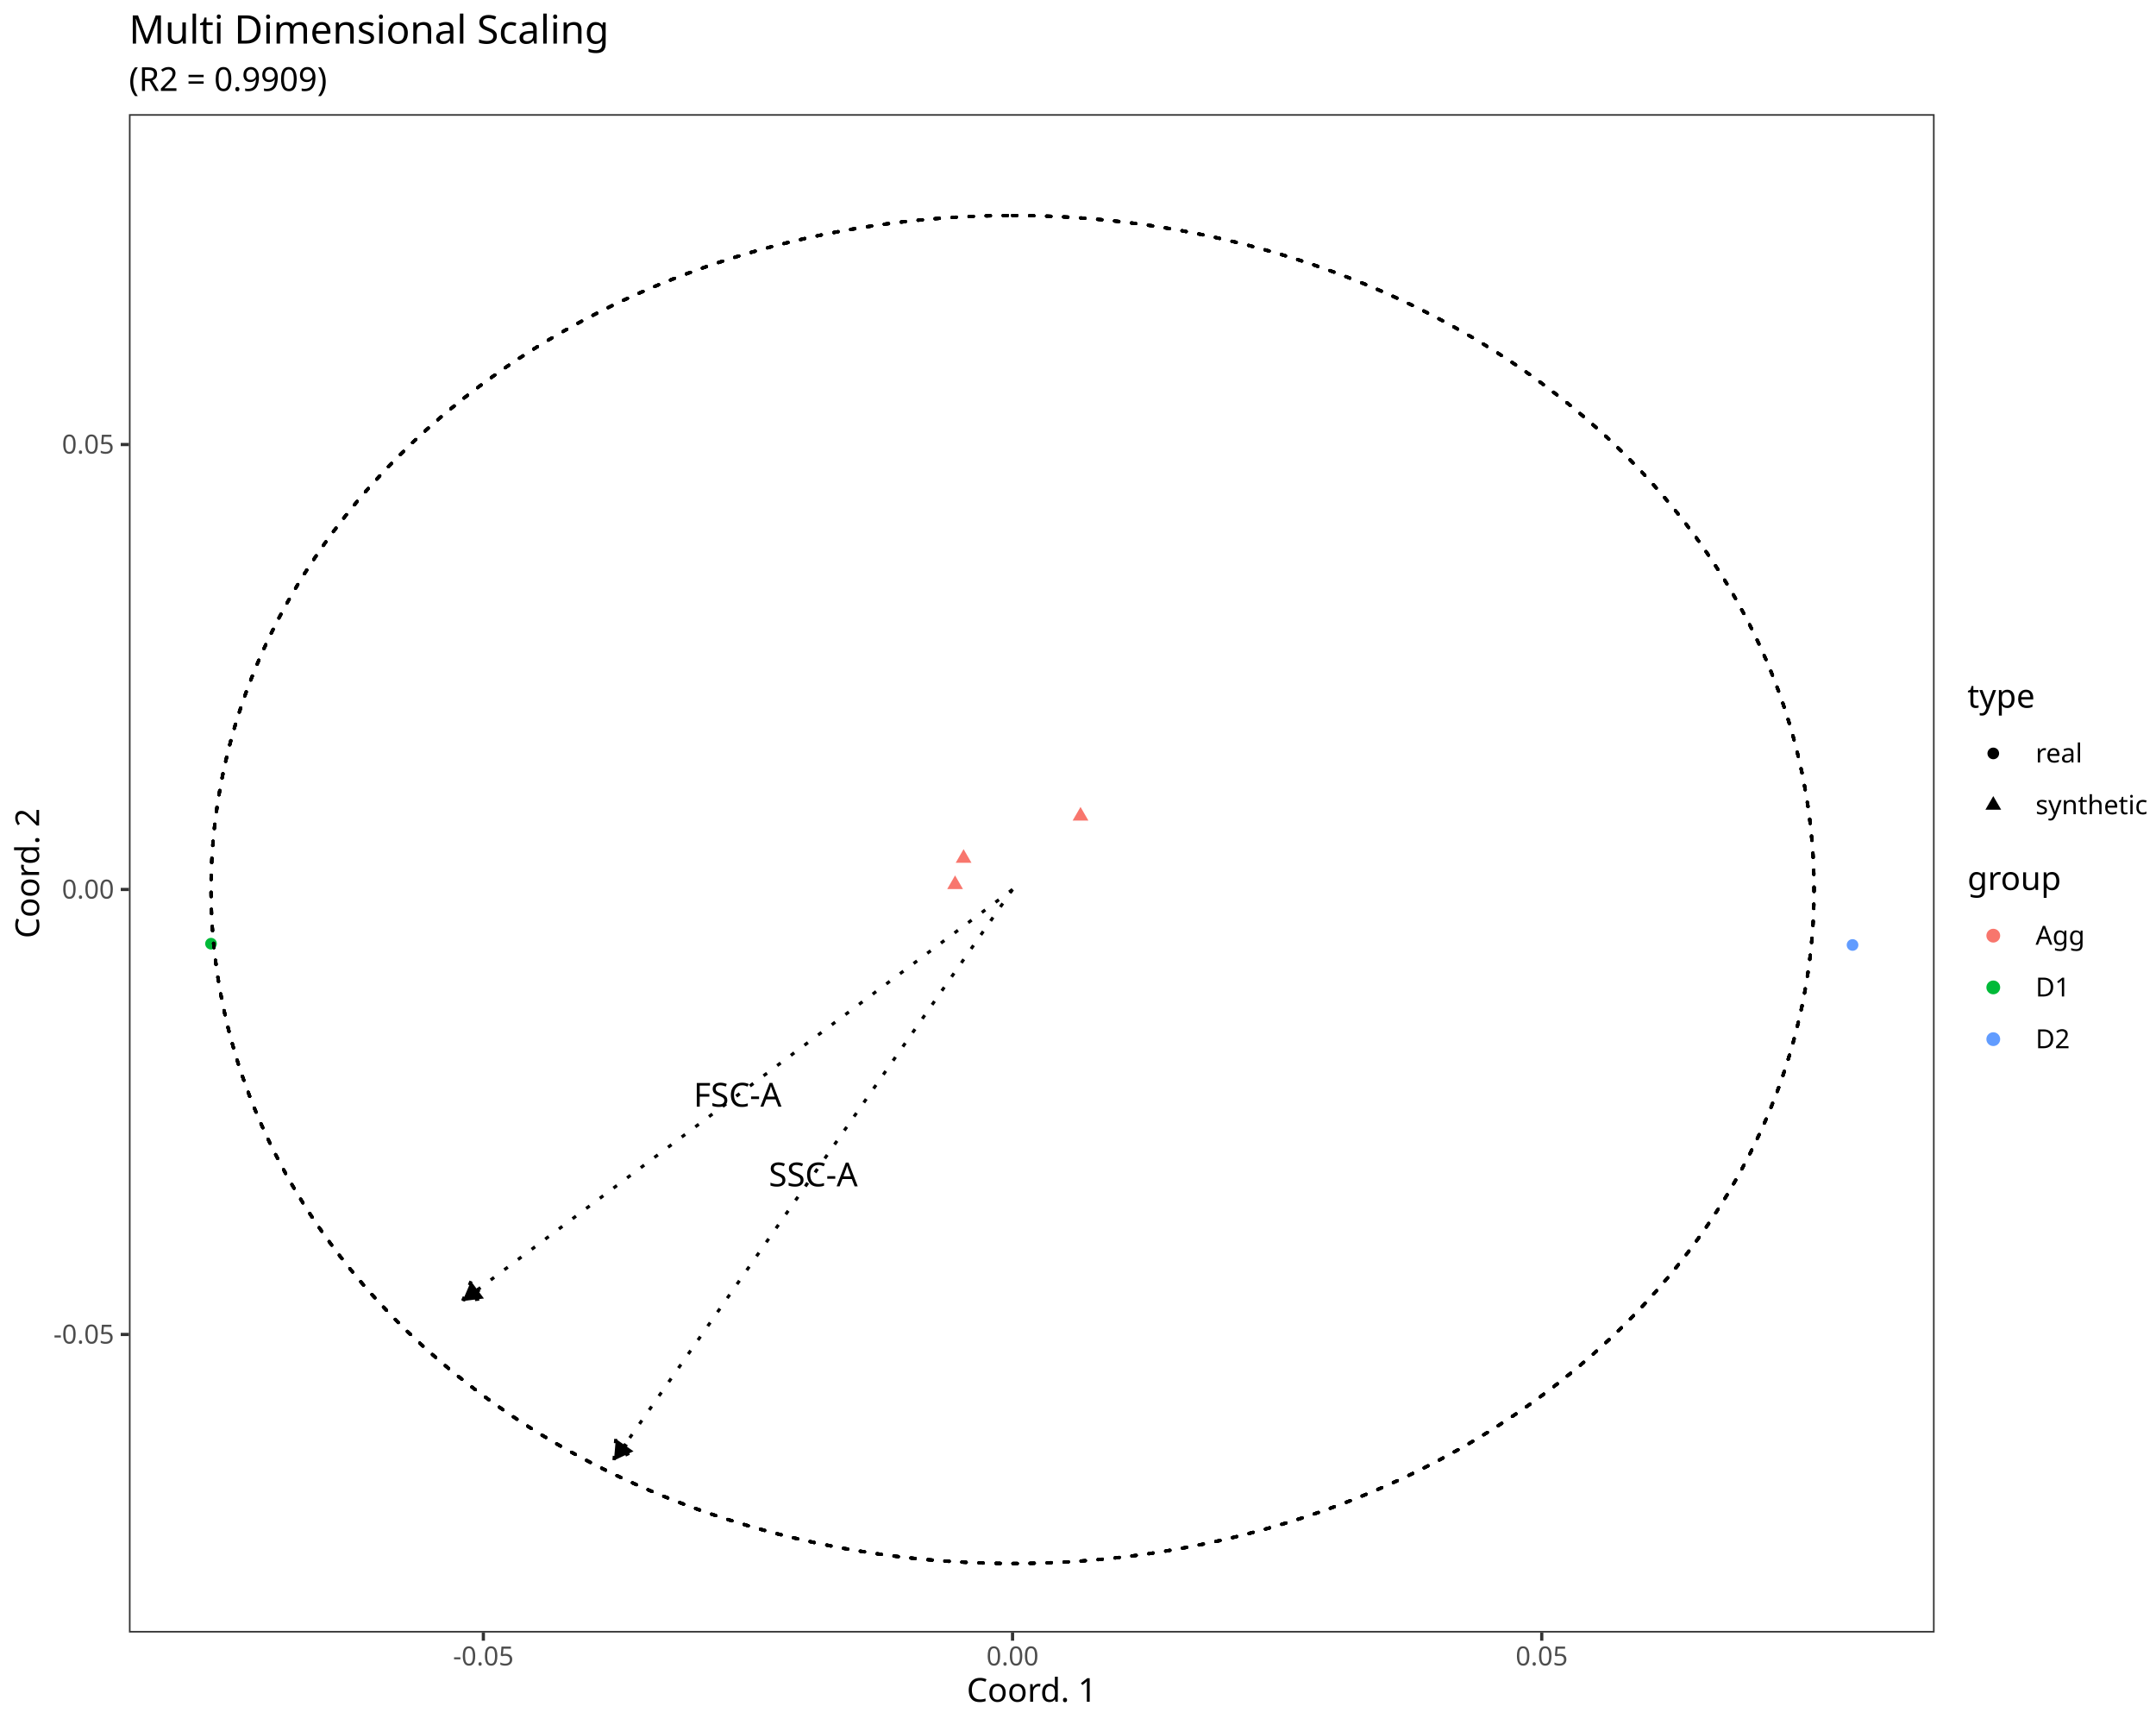
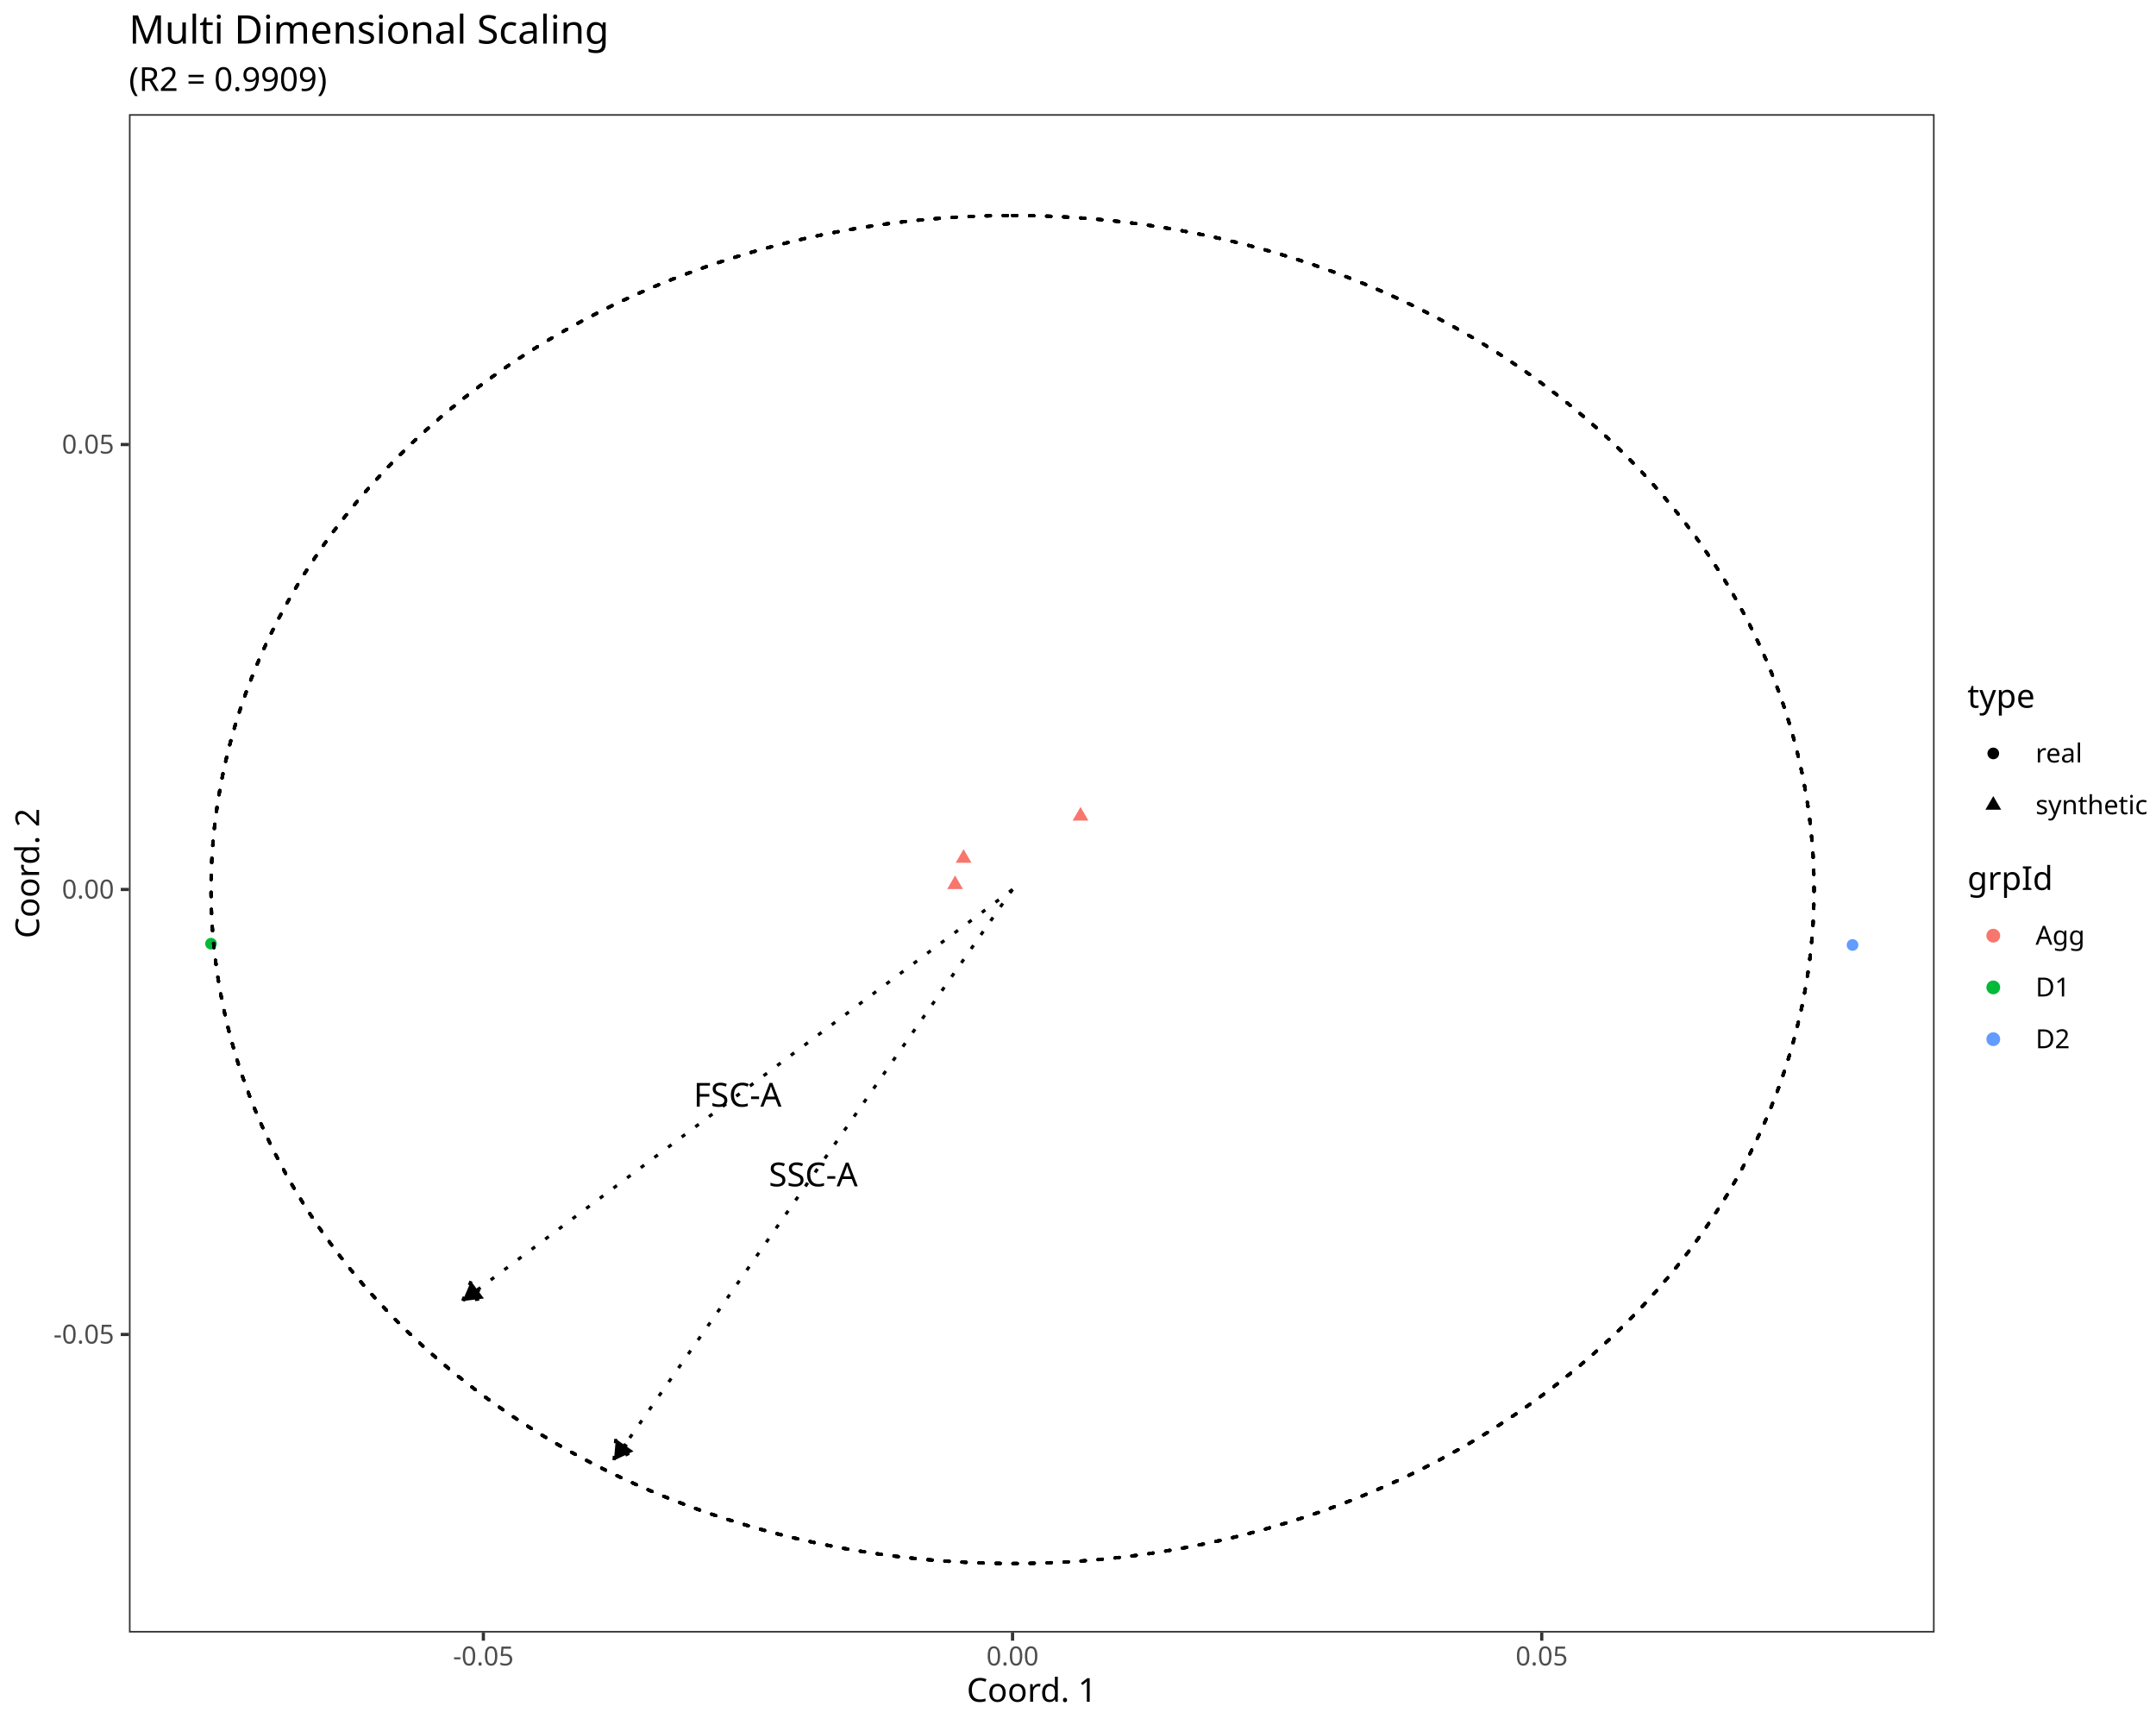
<svg xmlns="http://www.w3.org/2000/svg" class="svglite" data-engine-version="2.0" width="720.00pt" height="576.00pt" viewBox="0 0 720.00 576.00">
  <defs>
    <style type="text/css">
    .svglite line, .svglite polyline, .svglite polygon, .svglite path, .svglite rect, .svglite circle {
      fill: none;
      stroke: #000000;
      stroke-linecap: round;
      stroke-linejoin: round;
      stroke-miterlimit: 10.00;
    }
  </style>
  </defs>
  <rect width="100%" height="100%" style="stroke: none; fill: #FFFFFF;" />
  <defs>
    <clipPath id="cpMC4wMHw3MjAuMDB8MC4wMHw1NzYuMDA=">
      <rect x="0.00" y="0.00" width="720.00" height="576.00" />
    </clipPath>
  </defs>
  <g clip-path="url(#cpMC4wMHw3MjAuMDB8MC4wMHw1NzYuMDA=)">
    <rect x="0.00" y="0.00" width="720.00" height="576.00" style="stroke-width: 1.07; stroke: #FFFFFF; fill: #FFFFFF;" />
  </g>
  <defs>
    <clipPath id="cpNDMuMDZ8NjQ2LjA3fDM4LjEyfDU0NS4xMQ==">
      <rect x="43.06" y="38.12" width="603.00" height="507.00" />
    </clipPath>
  </defs>
  <g clip-path="url(#cpNDMuMDZ8NjQ2LjA3fDM4LjEyfDU0NS4xMQ==)">
    <rect x="43.06" y="38.12" width="603.00" height="507.00" style="stroke-width: 1.07; stroke: none; fill: #FFFFFF;" />
    <circle cx="70.47" cy="315.11" r="1.95" style="stroke-width: 0.71; stroke: none; fill: #00BA38;" />
    <circle cx="618.66" cy="315.54" r="1.95" style="stroke-width: 0.71; stroke: none; fill: #619CFF;" />
    <polygon points="318.95,292.31 321.58,296.87 316.32,296.87 " style="stroke-width: 0.71; stroke: none; fill: #F8766D;" />
    <polygon points="321.79,283.54 324.43,288.10 319.16,288.10 " style="stroke-width: 0.71; stroke: none; fill: #F8766D;" />
    <polygon points="360.84,269.44 363.47,274.00 358.21,274.00 " style="stroke-width: 0.71; stroke: none; fill: #F8766D;" />
    <line x1="338.14" y1="297.01" x2="154.46" y2="434.43" style="stroke-width: 1.07; stroke-dasharray: 1.42,4.27; stroke-linecap: butt;" />
    <polygon points="157.29,427.81 154.46,434.43 161.61,433.58 " style="stroke-width: 1.07; stroke-dasharray: 1.42,4.27; stroke-linecap: butt; fill: #000000;" />
    <line x1="338.14" y1="297.01" x2="205.04" y2="487.65" style="stroke-width: 1.07; stroke-dasharray: 1.42,4.27; stroke-linecap: butt;" />
    <polygon points="205.65,480.48 205.04,487.65 211.56,484.60 " style="stroke-width: 1.07; stroke-dasharray: 1.42,4.27; stroke-linecap: butt; fill: #000000;" />
    <text x="246.30" y="369.52" text-anchor="middle" style="font-size: 11.04px; font-family: sans;" textLength="33.13px" lengthAdjust="spacingAndGlyphs">FSC-A</text>
    <text x="271.59" y="396.13" text-anchor="middle" style="font-size: 11.04px; font-family: sans;" textLength="33.75px" lengthAdjust="spacingAndGlyphs">SSC-A</text>
    <polygon points="338.14,71.96 342.81,71.99 347.48,72.10 352.15,72.27 356.81,72.51 361.47,72.82 366.12,73.19 370.76,73.64 375.39,74.15 380.02,74.73 384.62,75.38 389.22,76.10 393.79,76.88 398.36,77.73 402.90,78.65 407.42,79.63 411.92,80.68 416.40,81.79 420.86,82.98 425.29,84.22 429.69,85.53 434.07,86.91 438.41,88.35 442.73,89.85 447.01,91.42 451.26,93.05 455.48,94.74 459.66,96.49 463.81,98.30 467.91,100.18 471.98,102.11 476.00,104.11 479.99,106.16 483.93,108.27 487.82,110.44 491.67,112.66 495.47,114.94 499.23,117.28 502.94,119.67 506.59,122.11 510.20,124.61 513.75,127.16 517.25,129.77 520.69,132.42 524.08,135.12 527.41,137.88 530.69,140.68 533.90,143.53 537.06,146.42 540.16,149.37 543.19,152.35 546.16,155.38 549.07,158.46 551.91,161.57 554.69,164.73 557.40,167.93 560.05,171.17 562.63,174.44 565.14,177.75 567.58,181.10 569.95,184.49 572.25,187.91 574.48,191.36 576.64,194.84 578.72,198.36 580.73,201.90 582.67,205.48 584.53,209.08 586.32,212.71 588.03,216.36 589.67,220.04 591.23,223.74 592.71,227.47 594.12,231.21 595.44,234.98 596.69,238.77 597.86,242.57 598.95,246.39 599.96,250.22 600.89,254.07 601.75,257.93 602.52,261.81 603.21,265.69 603.82,269.59 604.35,273.49 604.79,277.40 605.16,281.32 605.45,285.24 605.65,289.16 605.77,293.09 605.81,297.01 605.77,300.94 605.65,304.87 605.45,308.79 605.16,312.71 604.79,316.63 604.35,320.54 603.82,324.44 603.21,328.34 602.52,332.22 601.75,336.09 600.89,339.96 599.96,343.81 598.95,347.64 597.86,351.46 596.69,355.26 595.44,359.05 594.12,362.81 592.71,366.56 591.23,370.28 589.67,373.99 588.03,377.67 586.32,381.32 584.53,384.95 582.67,388.55 580.73,392.13 578.72,395.67 576.64,399.19 574.48,402.67 572.25,406.12 569.95,409.54 567.58,412.92 565.14,416.27 562.63,419.59 560.05,422.86 557.40,426.10 554.69,429.30 551.91,432.45 549.07,435.57 546.16,438.64 543.19,441.68 540.16,444.66 537.06,447.60 533.90,450.50 530.69,453.35 527.41,456.15 524.08,458.90 520.69,461.61 517.25,464.26 513.75,466.86 510.20,469.41 506.59,471.91 502.94,474.36 499.23,476.75 495.47,479.09 491.67,481.37 487.82,483.59 483.93,485.76 479.99,487.87 476.00,489.92 471.98,491.92 467.91,493.85 463.81,495.72 459.66,497.54 455.48,499.29 451.26,500.98 447.01,502.61 442.73,504.18 438.41,505.68 434.07,507.12 429.69,508.49 425.29,509.81 420.86,511.05 416.40,512.23 411.92,513.35 407.42,514.40 402.90,515.38 398.36,516.30 393.79,517.15 389.22,517.93 384.62,518.65 380.02,519.30 375.39,519.88 370.76,520.39 366.12,520.83 361.47,521.21 356.81,521.52 352.15,521.76 347.48,521.93 342.81,522.03 338.14,522.07 333.47,522.03 328.80,521.93 324.13,521.76 319.47,521.52 314.81,521.21 310.16,520.83 305.52,520.39 300.89,519.88 296.27,519.30 291.66,518.65 287.07,517.93 282.49,517.15 277.93,516.30 273.39,515.38 268.86,514.40 264.36,513.35 259.88,512.23 255.43,511.05 251.00,509.81 246.59,508.49 242.22,507.12 237.87,505.68 233.56,504.18 229.27,502.61 225.02,500.98 220.80,499.29 216.62,497.54 212.48,495.72 208.37,493.85 204.31,491.92 200.28,489.92 196.30,487.87 192.36,485.76 188.46,483.59 184.61,481.37 180.81,479.09 177.05,476.75 173.35,474.36 169.69,471.91 166.09,469.41 162.54,466.86 159.04,464.26 155.59,461.61 152.20,458.90 148.87,456.15 145.60,453.35 142.38,450.50 139.22,447.60 136.13,444.66 133.10,441.68 130.12,438.64 127.22,435.57 124.37,432.45 121.59,429.30 118.88,426.10 116.23,422.86 113.66,419.59 111.15,416.27 108.70,412.92 106.33,409.54 104.03,406.12 101.80,402.67 99.65,399.19 97.56,395.67 95.55,392.13 93.61,388.55 91.75,384.95 89.96,381.32 88.25,377.67 86.61,373.99 85.06,370.28 83.57,366.56 82.17,362.81 80.84,359.05 79.59,355.26 78.42,351.46 77.33,347.64 76.32,343.81 75.39,339.96 74.54,336.09 73.77,332.22 73.08,328.34 72.47,324.44 71.94,320.54 71.49,316.63 71.12,312.71 70.84,308.79 70.64,304.87 70.51,300.94 70.47,297.01 70.51,293.09 70.64,289.16 70.84,285.24 71.12,281.32 71.49,277.40 71.94,273.49 72.47,269.59 73.08,265.69 73.77,261.81 74.54,257.93 75.39,254.07 76.32,250.22 77.33,246.39 78.42,242.57 79.59,238.77 80.84,234.98 82.17,231.21 83.57,227.47 85.06,223.74 86.61,220.04 88.25,216.36 89.96,212.71 91.75,209.08 93.61,205.48 95.55,201.90 97.56,198.36 99.65,194.84 101.80,191.36 104.03,187.91 106.33,184.49 108.70,181.10 111.15,177.75 113.66,174.44 116.23,171.17 118.88,167.93 121.59,164.73 124.37,161.57 127.22,158.46 130.12,155.38 133.10,152.35 136.13,149.37 139.22,146.42 142.38,143.53 145.60,140.68 148.87,137.88 152.20,135.12 155.59,132.42 159.04,129.77 162.54,127.16 166.09,124.61 169.69,122.11 173.35,119.67 177.05,117.28 180.81,114.94 184.61,112.66 188.46,110.44 192.36,108.27 196.30,106.16 200.28,104.11 204.31,102.11 208.37,100.18 212.48,98.30 216.62,96.49 220.80,94.74 225.02,93.05 229.27,91.42 233.56,89.85 237.87,88.35 242.22,86.91 246.59,85.53 251.00,84.22 255.43,82.98 259.88,81.79 264.36,80.68 268.86,79.63 273.39,78.65 277.93,77.73 282.49,76.88 287.07,76.10 291.66,75.38 296.27,74.73 300.89,74.15 305.52,73.64 310.16,73.19 314.81,72.82 319.47,72.51 324.13,72.27 328.80,72.10 333.47,71.99 338.14,71.96 " style="stroke-width: 1.07; stroke-dasharray: 1.42,4.27; fill: none;" />
    <polygon points="338.14,71.96 342.81,71.99 347.48,72.10 352.15,72.27 356.81,72.51 361.47,72.82 366.12,73.19 370.76,73.64 375.39,74.15 380.02,74.73 384.62,75.38 389.22,76.10 393.79,76.88 398.36,77.73 402.90,78.65 407.42,79.63 411.92,80.68 416.40,81.79 420.86,82.98 425.29,84.22 429.69,85.53 434.07,86.91 438.41,88.35 442.73,89.85 447.01,91.42 451.26,93.05 455.48,94.74 459.66,96.49 463.81,98.30 467.91,100.18 471.98,102.11 476.00,104.11 479.99,106.16 483.93,108.27 487.82,110.44 491.67,112.66 495.47,114.94 499.23,117.28 502.94,119.67 506.59,122.11 510.20,124.61 513.75,127.16 517.25,129.77 520.69,132.42 524.08,135.12 527.41,137.88 530.69,140.68 533.90,143.53 537.06,146.42 540.16,149.37 543.19,152.35 546.16,155.38 549.07,158.46 551.91,161.57 554.69,164.73 557.40,167.93 560.05,171.17 562.63,174.44 565.14,177.75 567.58,181.10 569.95,184.49 572.25,187.91 574.48,191.36 576.64,194.84 578.72,198.36 580.73,201.90 582.67,205.48 584.53,209.08 586.32,212.71 588.03,216.36 589.67,220.04 591.23,223.74 592.71,227.47 594.12,231.21 595.44,234.98 596.69,238.77 597.86,242.57 598.95,246.39 599.96,250.22 600.89,254.07 601.75,257.93 602.52,261.81 603.21,265.69 603.82,269.59 604.35,273.49 604.79,277.40 605.16,281.32 605.45,285.24 605.65,289.16 605.77,293.09 605.81,297.01 605.77,300.94 605.65,304.87 605.45,308.79 605.16,312.71 604.79,316.63 604.35,320.54 603.82,324.44 603.21,328.34 602.52,332.22 601.75,336.09 600.89,339.96 599.96,343.81 598.95,347.64 597.86,351.46 596.69,355.26 595.44,359.05 594.12,362.81 592.71,366.56 591.23,370.28 589.67,373.99 588.03,377.67 586.32,381.32 584.53,384.95 582.67,388.55 580.73,392.13 578.72,395.67 576.64,399.19 574.48,402.67 572.25,406.12 569.95,409.54 567.58,412.92 565.14,416.27 562.63,419.59 560.05,422.86 557.40,426.10 554.69,429.30 551.91,432.45 549.07,435.57 546.16,438.64 543.19,441.68 540.16,444.66 537.06,447.60 533.90,450.50 530.69,453.35 527.41,456.15 524.08,458.90 520.69,461.61 517.25,464.26 513.75,466.86 510.20,469.41 506.59,471.91 502.94,474.36 499.23,476.75 495.47,479.09 491.67,481.37 487.82,483.59 483.93,485.76 479.99,487.87 476.00,489.92 471.98,491.92 467.91,493.85 463.81,495.72 459.66,497.54 455.48,499.29 451.26,500.98 447.01,502.61 442.73,504.18 438.41,505.68 434.07,507.12 429.69,508.49 425.29,509.81 420.86,511.05 416.40,512.23 411.92,513.35 407.42,514.40 402.90,515.38 398.36,516.30 393.79,517.15 389.22,517.93 384.62,518.65 380.02,519.30 375.39,519.88 370.76,520.39 366.12,520.83 361.47,521.21 356.81,521.52 352.15,521.76 347.48,521.93 342.81,522.03 338.14,522.07 333.47,522.03 328.80,521.93 324.13,521.76 319.47,521.52 314.81,521.21 310.16,520.83 305.52,520.39 300.89,519.88 296.27,519.30 291.66,518.65 287.07,517.93 282.49,517.15 277.93,516.30 273.39,515.38 268.86,514.40 264.36,513.35 259.88,512.23 255.43,511.05 251.00,509.81 246.59,508.49 242.22,507.12 237.87,505.68 233.56,504.18 229.27,502.61 225.02,500.98 220.80,499.29 216.62,497.54 212.48,495.72 208.37,493.85 204.31,491.92 200.28,489.92 196.30,487.87 192.36,485.76 188.46,483.59 184.61,481.37 180.81,479.09 177.05,476.75 173.35,474.36 169.69,471.91 166.09,469.41 162.54,466.86 159.04,464.26 155.59,461.61 152.20,458.90 148.87,456.15 145.60,453.35 142.38,450.50 139.22,447.60 136.13,444.66 133.10,441.68 130.12,438.64 127.22,435.57 124.37,432.45 121.59,429.30 118.88,426.10 116.23,422.86 113.66,419.59 111.15,416.27 108.70,412.92 106.33,409.54 104.03,406.12 101.80,402.67 99.65,399.19 97.56,395.67 95.55,392.13 93.61,388.55 91.75,384.95 89.96,381.32 88.25,377.67 86.61,373.99 85.06,370.28 83.57,366.56 82.17,362.81 80.84,359.05 79.59,355.26 78.42,351.46 77.33,347.64 76.32,343.81 75.39,339.96 74.54,336.09 73.77,332.22 73.08,328.34 72.47,324.44 71.94,320.54 71.49,316.63 71.12,312.71 70.84,308.79 70.64,304.87 70.51,300.94 70.47,297.01 70.51,293.09 70.64,289.16 70.84,285.24 71.12,281.32 71.49,277.40 71.94,273.49 72.47,269.59 73.08,265.69 73.77,261.81 74.54,257.93 75.39,254.07 76.32,250.22 77.33,246.39 78.42,242.57 79.59,238.77 80.84,234.98 82.17,231.21 83.57,227.47 85.06,223.74 86.61,220.04 88.25,216.36 89.96,212.71 91.75,209.08 93.61,205.48 95.55,201.90 97.56,198.36 99.65,194.84 101.80,191.36 104.03,187.91 106.33,184.49 108.70,181.10 111.15,177.75 113.66,174.44 116.23,171.17 118.88,167.93 121.59,164.73 124.37,161.57 127.22,158.46 130.12,155.38 133.10,152.35 136.13,149.37 139.22,146.42 142.38,143.53 145.60,140.68 148.87,137.88 152.20,135.12 155.59,132.42 159.04,129.77 162.54,127.16 166.09,124.61 169.69,122.11 173.35,119.67 177.05,117.28 180.81,114.94 184.61,112.66 188.46,110.44 192.36,108.27 196.30,106.16 200.28,104.11 204.31,102.11 208.37,100.18 212.48,98.30 216.62,96.49 220.80,94.74 225.02,93.05 229.27,91.42 233.56,89.85 237.87,88.35 242.22,86.91 246.59,85.53 251.00,84.22 255.43,82.98 259.88,81.79 264.36,80.68 268.86,79.63 273.39,78.65 277.93,77.73 282.49,76.88 287.07,76.10 291.66,75.38 296.27,74.73 300.89,74.15 305.52,73.64 310.16,73.19 314.81,72.82 319.47,72.51 324.13,72.27 328.80,72.10 333.47,71.99 338.14,71.96 " style="stroke-width: 1.07; stroke-dasharray: 1.42,4.27; fill: none;" />
    <polygon points="338.14,71.96 342.81,71.99 347.48,72.10 352.15,72.27 356.81,72.51 361.47,72.82 366.12,73.19 370.76,73.64 375.39,74.15 380.02,74.73 384.62,75.38 389.22,76.10 393.79,76.88 398.36,77.73 402.90,78.65 407.42,79.63 411.92,80.68 416.40,81.79 420.86,82.98 425.29,84.22 429.69,85.53 434.07,86.91 438.41,88.35 442.73,89.85 447.01,91.42 451.26,93.05 455.48,94.74 459.66,96.49 463.81,98.30 467.91,100.18 471.98,102.11 476.00,104.11 479.99,106.16 483.93,108.27 487.82,110.44 491.67,112.66 495.47,114.94 499.23,117.28 502.94,119.67 506.59,122.11 510.20,124.61 513.75,127.16 517.25,129.77 520.69,132.42 524.08,135.12 527.41,137.88 530.69,140.68 533.90,143.53 537.06,146.42 540.16,149.37 543.19,152.35 546.16,155.38 549.07,158.46 551.91,161.57 554.69,164.73 557.40,167.93 560.05,171.17 562.63,174.44 565.14,177.75 567.58,181.10 569.95,184.49 572.25,187.91 574.48,191.36 576.64,194.84 578.72,198.36 580.73,201.90 582.67,205.48 584.53,209.08 586.32,212.71 588.03,216.36 589.67,220.04 591.23,223.74 592.71,227.47 594.12,231.21 595.44,234.98 596.69,238.77 597.86,242.57 598.95,246.39 599.96,250.22 600.89,254.07 601.75,257.93 602.52,261.81 603.21,265.69 603.82,269.59 604.35,273.49 604.79,277.40 605.16,281.32 605.45,285.24 605.65,289.16 605.77,293.09 605.81,297.01 605.77,300.94 605.65,304.87 605.45,308.79 605.16,312.71 604.79,316.63 604.35,320.54 603.82,324.44 603.21,328.34 602.52,332.22 601.75,336.09 600.89,339.96 599.96,343.81 598.95,347.64 597.86,351.46 596.69,355.26 595.44,359.05 594.12,362.81 592.71,366.56 591.23,370.28 589.67,373.99 588.03,377.67 586.32,381.32 584.53,384.95 582.67,388.55 580.73,392.13 578.72,395.67 576.64,399.19 574.48,402.67 572.25,406.12 569.95,409.54 567.58,412.92 565.14,416.27 562.63,419.59 560.05,422.86 557.40,426.10 554.69,429.30 551.91,432.45 549.07,435.57 546.16,438.64 543.19,441.68 540.16,444.66 537.06,447.60 533.90,450.50 530.69,453.35 527.41,456.15 524.08,458.90 520.69,461.61 517.25,464.26 513.75,466.86 510.20,469.41 506.59,471.91 502.94,474.36 499.23,476.75 495.47,479.09 491.67,481.37 487.82,483.59 483.93,485.76 479.99,487.87 476.00,489.92 471.98,491.92 467.91,493.85 463.81,495.72 459.66,497.54 455.48,499.29 451.26,500.98 447.01,502.61 442.73,504.18 438.41,505.68 434.07,507.12 429.69,508.49 425.29,509.81 420.86,511.05 416.40,512.23 411.92,513.35 407.42,514.40 402.90,515.38 398.36,516.30 393.79,517.15 389.22,517.93 384.62,518.65 380.02,519.30 375.39,519.88 370.76,520.39 366.12,520.83 361.47,521.21 356.81,521.52 352.15,521.76 347.48,521.93 342.81,522.03 338.14,522.07 333.47,522.03 328.80,521.93 324.13,521.76 319.47,521.52 314.81,521.21 310.16,520.83 305.52,520.39 300.89,519.88 296.27,519.30 291.66,518.65 287.07,517.93 282.49,517.15 277.93,516.30 273.39,515.38 268.86,514.40 264.36,513.35 259.88,512.23 255.43,511.05 251.00,509.81 246.59,508.49 242.22,507.12 237.87,505.68 233.56,504.18 229.27,502.61 225.02,500.98 220.80,499.29 216.62,497.54 212.48,495.72 208.37,493.85 204.31,491.92 200.28,489.92 196.30,487.87 192.36,485.76 188.46,483.59 184.61,481.37 180.81,479.09 177.05,476.75 173.35,474.36 169.69,471.91 166.09,469.41 162.54,466.86 159.04,464.26 155.59,461.61 152.20,458.90 148.87,456.15 145.60,453.35 142.38,450.50 139.22,447.60 136.13,444.66 133.10,441.68 130.12,438.64 127.22,435.57 124.37,432.45 121.59,429.30 118.88,426.10 116.23,422.86 113.66,419.59 111.15,416.27 108.70,412.92 106.33,409.54 104.03,406.12 101.80,402.67 99.65,399.19 97.56,395.67 95.55,392.13 93.61,388.55 91.75,384.95 89.96,381.32 88.25,377.67 86.61,373.99 85.06,370.28 83.57,366.56 82.17,362.81 80.84,359.05 79.59,355.26 78.42,351.46 77.33,347.64 76.32,343.81 75.39,339.96 74.54,336.09 73.77,332.22 73.08,328.34 72.47,324.44 71.94,320.54 71.49,316.63 71.12,312.71 70.84,308.79 70.64,304.87 70.51,300.94 70.47,297.01 70.51,293.09 70.64,289.16 70.84,285.24 71.12,281.32 71.49,277.40 71.94,273.49 72.47,269.59 73.08,265.69 73.77,261.81 74.54,257.93 75.39,254.07 76.32,250.22 77.33,246.39 78.42,242.57 79.59,238.77 80.84,234.98 82.17,231.21 83.57,227.47 85.06,223.74 86.61,220.04 88.25,216.36 89.96,212.71 91.75,209.08 93.61,205.48 95.55,201.90 97.56,198.36 99.65,194.84 101.80,191.36 104.03,187.91 106.33,184.49 108.70,181.10 111.15,177.75 113.66,174.44 116.23,171.17 118.88,167.93 121.59,164.73 124.37,161.57 127.22,158.46 130.12,155.38 133.10,152.35 136.13,149.37 139.22,146.42 142.38,143.53 145.60,140.68 148.87,137.88 152.20,135.12 155.59,132.42 159.04,129.77 162.54,127.16 166.09,124.61 169.69,122.11 173.35,119.67 177.05,117.28 180.81,114.94 184.61,112.66 188.46,110.44 192.36,108.27 196.30,106.16 200.28,104.11 204.31,102.11 208.37,100.18 212.48,98.30 216.62,96.49 220.80,94.74 225.02,93.05 229.27,91.42 233.56,89.85 237.87,88.35 242.22,86.91 246.59,85.53 251.00,84.22 255.43,82.98 259.88,81.79 264.36,80.68 268.86,79.63 273.39,78.65 277.93,77.73 282.49,76.88 287.07,76.10 291.66,75.38 296.27,74.73 300.89,74.15 305.52,73.64 310.16,73.19 314.81,72.82 319.47,72.51 324.13,72.27 328.80,72.10 333.47,71.99 338.14,71.96 " style="stroke-width: 1.07; stroke-dasharray: 1.42,4.27; fill: none;" />
    <polygon points="338.14,71.96 342.81,71.99 347.48,72.10 352.15,72.27 356.81,72.51 361.47,72.82 366.12,73.19 370.76,73.64 375.39,74.15 380.02,74.73 384.62,75.38 389.22,76.10 393.79,76.88 398.36,77.73 402.90,78.65 407.42,79.63 411.92,80.68 416.40,81.79 420.86,82.98 425.29,84.22 429.69,85.53 434.07,86.91 438.41,88.35 442.73,89.85 447.01,91.42 451.26,93.05 455.48,94.74 459.66,96.49 463.81,98.30 467.91,100.18 471.98,102.11 476.00,104.11 479.99,106.16 483.93,108.27 487.82,110.44 491.67,112.66 495.47,114.94 499.23,117.28 502.94,119.67 506.59,122.11 510.20,124.61 513.75,127.16 517.25,129.77 520.69,132.42 524.08,135.12 527.41,137.88 530.69,140.68 533.90,143.53 537.06,146.42 540.16,149.37 543.19,152.35 546.16,155.38 549.07,158.46 551.91,161.57 554.69,164.73 557.40,167.93 560.05,171.17 562.63,174.44 565.14,177.75 567.58,181.10 569.95,184.49 572.25,187.91 574.48,191.36 576.64,194.84 578.72,198.36 580.73,201.90 582.67,205.48 584.53,209.08 586.32,212.71 588.03,216.36 589.67,220.04 591.23,223.74 592.71,227.47 594.12,231.21 595.44,234.98 596.69,238.77 597.86,242.57 598.95,246.39 599.96,250.22 600.89,254.07 601.75,257.93 602.52,261.81 603.21,265.69 603.82,269.59 604.35,273.49 604.79,277.40 605.16,281.32 605.45,285.24 605.65,289.16 605.77,293.09 605.81,297.01 605.77,300.94 605.65,304.87 605.45,308.79 605.16,312.71 604.79,316.63 604.35,320.54 603.82,324.44 603.21,328.34 602.52,332.22 601.75,336.09 600.89,339.96 599.96,343.81 598.95,347.64 597.86,351.46 596.69,355.26 595.44,359.05 594.12,362.81 592.71,366.56 591.23,370.28 589.67,373.99 588.03,377.67 586.32,381.32 584.53,384.95 582.67,388.55 580.73,392.13 578.72,395.67 576.64,399.19 574.48,402.67 572.25,406.12 569.95,409.54 567.58,412.92 565.14,416.27 562.63,419.59 560.05,422.86 557.40,426.10 554.69,429.30 551.91,432.45 549.07,435.57 546.16,438.64 543.19,441.68 540.16,444.66 537.06,447.60 533.90,450.50 530.69,453.35 527.41,456.15 524.08,458.90 520.69,461.61 517.25,464.26 513.75,466.86 510.20,469.41 506.59,471.91 502.94,474.36 499.23,476.75 495.47,479.09 491.67,481.37 487.82,483.59 483.93,485.76 479.99,487.87 476.00,489.92 471.98,491.92 467.91,493.85 463.81,495.72 459.66,497.54 455.48,499.29 451.26,500.98 447.01,502.61 442.73,504.18 438.41,505.68 434.07,507.12 429.69,508.49 425.29,509.81 420.86,511.05 416.40,512.23 411.92,513.35 407.42,514.40 402.90,515.38 398.36,516.30 393.79,517.15 389.22,517.93 384.62,518.65 380.02,519.30 375.39,519.88 370.76,520.39 366.12,520.83 361.47,521.21 356.81,521.52 352.15,521.76 347.48,521.93 342.81,522.03 338.14,522.07 333.47,522.03 328.80,521.93 324.13,521.76 319.47,521.52 314.81,521.21 310.16,520.83 305.52,520.39 300.89,519.88 296.27,519.30 291.66,518.65 287.07,517.93 282.49,517.15 277.93,516.30 273.39,515.38 268.86,514.40 264.36,513.35 259.88,512.23 255.43,511.05 251.00,509.81 246.59,508.49 242.22,507.12 237.87,505.68 233.56,504.18 229.27,502.61 225.02,500.98 220.80,499.29 216.62,497.54 212.48,495.72 208.37,493.85 204.31,491.92 200.28,489.92 196.30,487.87 192.36,485.76 188.46,483.59 184.61,481.37 180.81,479.09 177.05,476.75 173.35,474.36 169.69,471.91 166.09,469.41 162.54,466.86 159.04,464.26 155.59,461.61 152.20,458.90 148.87,456.15 145.60,453.35 142.38,450.50 139.22,447.60 136.13,444.66 133.10,441.68 130.12,438.64 127.22,435.57 124.37,432.45 121.59,429.30 118.88,426.10 116.23,422.86 113.66,419.59 111.15,416.27 108.70,412.92 106.33,409.54 104.03,406.12 101.80,402.67 99.65,399.19 97.56,395.67 95.55,392.13 93.61,388.55 91.75,384.95 89.96,381.32 88.25,377.67 86.61,373.99 85.06,370.28 83.57,366.56 82.17,362.81 80.84,359.05 79.59,355.26 78.42,351.46 77.33,347.64 76.32,343.81 75.39,339.96 74.54,336.09 73.77,332.22 73.08,328.34 72.47,324.44 71.94,320.54 71.49,316.63 71.12,312.71 70.84,308.79 70.64,304.87 70.51,300.94 70.47,297.01 70.51,293.09 70.64,289.16 70.84,285.24 71.12,281.32 71.49,277.40 71.94,273.49 72.47,269.59 73.08,265.69 73.77,261.81 74.54,257.93 75.39,254.07 76.32,250.22 77.33,246.39 78.42,242.57 79.59,238.77 80.84,234.98 82.17,231.21 83.57,227.47 85.06,223.74 86.61,220.04 88.25,216.36 89.96,212.71 91.75,209.08 93.61,205.48 95.55,201.90 97.56,198.36 99.65,194.84 101.80,191.36 104.03,187.91 106.33,184.49 108.70,181.10 111.15,177.75 113.66,174.44 116.23,171.17 118.88,167.93 121.59,164.73 124.37,161.57 127.22,158.46 130.12,155.38 133.10,152.35 136.13,149.37 139.22,146.42 142.38,143.53 145.60,140.68 148.87,137.88 152.20,135.12 155.59,132.42 159.04,129.77 162.54,127.16 166.09,124.61 169.69,122.11 173.35,119.67 177.05,117.28 180.81,114.94 184.61,112.66 188.46,110.44 192.36,108.27 196.30,106.16 200.28,104.11 204.31,102.11 208.37,100.18 212.48,98.30 216.62,96.49 220.80,94.74 225.02,93.05 229.27,91.42 233.56,89.85 237.87,88.35 242.22,86.91 246.59,85.53 251.00,84.22 255.43,82.98 259.88,81.79 264.36,80.68 268.86,79.63 273.39,78.65 277.93,77.73 282.49,76.88 287.07,76.10 291.66,75.38 296.27,74.73 300.89,74.15 305.52,73.64 310.16,73.19 314.81,72.82 319.47,72.51 324.13,72.27 328.80,72.10 333.47,71.99 338.14,71.96 " style="stroke-width: 1.07; stroke-dasharray: 1.42,4.27; fill: none;" />
    <polygon points="338.14,71.96 342.81,71.99 347.48,72.10 352.15,72.27 356.81,72.51 361.47,72.82 366.12,73.19 370.76,73.64 375.39,74.15 380.02,74.73 384.62,75.38 389.22,76.10 393.79,76.88 398.36,77.73 402.90,78.65 407.42,79.63 411.92,80.68 416.40,81.79 420.86,82.98 425.29,84.22 429.69,85.53 434.07,86.91 438.41,88.35 442.73,89.85 447.01,91.42 451.26,93.05 455.48,94.74 459.66,96.49 463.81,98.30 467.91,100.18 471.98,102.11 476.00,104.11 479.99,106.16 483.93,108.27 487.82,110.44 491.67,112.66 495.47,114.94 499.23,117.28 502.94,119.67 506.59,122.11 510.20,124.61 513.75,127.16 517.25,129.77 520.69,132.42 524.08,135.12 527.41,137.88 530.69,140.68 533.90,143.53 537.06,146.42 540.16,149.37 543.19,152.35 546.16,155.38 549.07,158.46 551.91,161.57 554.69,164.73 557.40,167.93 560.05,171.17 562.63,174.44 565.14,177.75 567.58,181.10 569.95,184.49 572.25,187.91 574.48,191.36 576.64,194.84 578.72,198.36 580.73,201.90 582.67,205.48 584.53,209.08 586.32,212.71 588.03,216.36 589.67,220.04 591.23,223.74 592.71,227.47 594.12,231.21 595.44,234.98 596.69,238.77 597.86,242.57 598.95,246.39 599.96,250.22 600.89,254.07 601.75,257.93 602.52,261.81 603.21,265.69 603.82,269.59 604.35,273.49 604.79,277.40 605.16,281.32 605.45,285.24 605.65,289.16 605.77,293.09 605.81,297.01 605.77,300.94 605.65,304.87 605.45,308.79 605.16,312.71 604.79,316.63 604.35,320.54 603.82,324.44 603.21,328.34 602.52,332.22 601.75,336.09 600.89,339.96 599.96,343.81 598.95,347.64 597.86,351.46 596.69,355.26 595.44,359.05 594.12,362.81 592.71,366.56 591.23,370.28 589.67,373.99 588.03,377.67 586.32,381.32 584.53,384.95 582.67,388.55 580.73,392.13 578.72,395.67 576.64,399.19 574.48,402.67 572.25,406.12 569.95,409.54 567.58,412.92 565.14,416.27 562.63,419.59 560.05,422.86 557.40,426.10 554.69,429.30 551.91,432.45 549.07,435.57 546.16,438.64 543.19,441.68 540.16,444.66 537.06,447.60 533.90,450.50 530.69,453.35 527.41,456.15 524.08,458.90 520.69,461.61 517.25,464.26 513.75,466.86 510.20,469.41 506.59,471.91 502.94,474.36 499.23,476.75 495.47,479.09 491.67,481.37 487.82,483.59 483.93,485.76 479.99,487.87 476.00,489.92 471.98,491.92 467.91,493.85 463.81,495.72 459.66,497.54 455.48,499.29 451.26,500.98 447.01,502.61 442.73,504.18 438.41,505.68 434.07,507.12 429.69,508.49 425.29,509.81 420.86,511.05 416.40,512.23 411.92,513.35 407.42,514.40 402.90,515.38 398.36,516.30 393.79,517.15 389.22,517.93 384.62,518.65 380.02,519.30 375.39,519.88 370.76,520.39 366.12,520.83 361.47,521.21 356.81,521.52 352.15,521.76 347.48,521.93 342.81,522.03 338.14,522.07 333.47,522.03 328.80,521.93 324.13,521.76 319.47,521.52 314.81,521.21 310.16,520.83 305.52,520.39 300.89,519.88 296.27,519.30 291.66,518.65 287.07,517.93 282.49,517.15 277.93,516.30 273.39,515.38 268.86,514.40 264.36,513.35 259.88,512.23 255.43,511.05 251.00,509.81 246.59,508.49 242.22,507.12 237.87,505.68 233.56,504.18 229.27,502.61 225.02,500.98 220.80,499.29 216.62,497.54 212.48,495.72 208.37,493.85 204.31,491.92 200.28,489.92 196.30,487.87 192.36,485.76 188.46,483.59 184.61,481.37 180.81,479.09 177.05,476.75 173.35,474.36 169.69,471.91 166.09,469.41 162.54,466.86 159.04,464.26 155.59,461.61 152.20,458.90 148.87,456.15 145.60,453.35 142.38,450.50 139.22,447.60 136.13,444.66 133.10,441.68 130.12,438.64 127.22,435.57 124.37,432.45 121.59,429.30 118.88,426.10 116.23,422.86 113.66,419.59 111.15,416.27 108.70,412.92 106.33,409.54 104.03,406.12 101.80,402.67 99.65,399.19 97.56,395.67 95.55,392.13 93.61,388.55 91.75,384.95 89.96,381.32 88.25,377.67 86.61,373.99 85.06,370.28 83.57,366.56 82.17,362.81 80.84,359.05 79.59,355.26 78.42,351.46 77.33,347.64 76.32,343.81 75.39,339.96 74.54,336.09 73.77,332.22 73.08,328.34 72.47,324.44 71.94,320.54 71.49,316.63 71.12,312.71 70.84,308.79 70.64,304.87 70.51,300.94 70.47,297.01 70.51,293.09 70.64,289.16 70.84,285.24 71.12,281.32 71.49,277.40 71.94,273.49 72.47,269.59 73.08,265.69 73.77,261.81 74.54,257.93 75.39,254.07 76.32,250.22 77.33,246.39 78.42,242.57 79.59,238.77 80.84,234.98 82.17,231.21 83.57,227.47 85.06,223.74 86.61,220.04 88.25,216.36 89.96,212.71 91.75,209.08 93.61,205.48 95.55,201.90 97.56,198.36 99.65,194.84 101.80,191.36 104.03,187.91 106.33,184.49 108.70,181.10 111.15,177.75 113.66,174.44 116.23,171.17 118.88,167.93 121.59,164.73 124.37,161.57 127.22,158.46 130.12,155.38 133.10,152.35 136.13,149.37 139.22,146.42 142.38,143.53 145.60,140.68 148.87,137.88 152.20,135.12 155.59,132.42 159.04,129.77 162.54,127.16 166.09,124.61 169.69,122.11 173.35,119.67 177.05,117.28 180.81,114.94 184.61,112.66 188.46,110.44 192.36,108.27 196.30,106.16 200.28,104.11 204.31,102.11 208.37,100.18 212.48,98.30 216.62,96.49 220.80,94.74 225.02,93.05 229.27,91.42 233.56,89.85 237.87,88.35 242.22,86.91 246.59,85.53 251.00,84.22 255.43,82.98 259.88,81.79 264.36,80.68 268.86,79.63 273.39,78.65 277.93,77.73 282.49,76.88 287.07,76.10 291.66,75.38 296.27,74.73 300.89,74.15 305.52,73.64 310.16,73.19 314.81,72.82 319.47,72.51 324.13,72.27 328.80,72.10 333.47,71.99 338.14,71.96 " style="stroke-width: 1.07; stroke-dasharray: 1.42,4.27; fill: none;" />
    <rect x="43.06" y="38.12" width="603.00" height="507.00" style="stroke-width: 1.07; stroke: #333333;" />
  </g>
  <g clip-path="url(#cpMC4wMHw3MjAuMDB8MC4wMHw1NzYuMDA=)">
    <text x="38.13" y="448.63" text-anchor="end" style="font-size: 8.80px; fill: #4D4D4D; font-family: sans;" textLength="20.06px" lengthAdjust="spacingAndGlyphs">-0.05</text>
    <text x="38.13" y="300.04" text-anchor="end" style="font-size: 8.80px; fill: #4D4D4D; font-family: sans;" textLength="17.13px" lengthAdjust="spacingAndGlyphs">0.00</text>
    <text x="38.13" y="151.45" text-anchor="end" style="font-size: 8.80px; fill: #4D4D4D; font-family: sans;" textLength="17.13px" lengthAdjust="spacingAndGlyphs">0.05</text>
    <polyline points="40.32,445.60 43.06,445.60 " style="stroke-width: 1.07; stroke: #333333; stroke-linecap: butt;" />
    <polyline points="40.32,297.01 43.06,297.01 " style="stroke-width: 1.07; stroke: #333333; stroke-linecap: butt;" />
    <polyline points="40.32,148.43 43.06,148.43 " style="stroke-width: 1.07; stroke: #333333; stroke-linecap: butt;" />
    <polyline points="161.42,547.85 161.42,545.11 " style="stroke-width: 1.07; stroke: #333333; stroke-linecap: butt;" />
    <polyline points="338.14,547.85 338.14,545.11 " style="stroke-width: 1.07; stroke: #333333; stroke-linecap: butt;" />
    <polyline points="514.87,547.85 514.87,545.11 " style="stroke-width: 1.07; stroke: #333333; stroke-linecap: butt;" />
    <text x="161.42" y="556.10" text-anchor="middle" style="font-size: 8.80px; fill: #4D4D4D; font-family: sans;" textLength="20.06px" lengthAdjust="spacingAndGlyphs">-0.05</text>
    <text x="338.14" y="556.10" text-anchor="middle" style="font-size: 8.80px; fill: #4D4D4D; font-family: sans;" textLength="17.13px" lengthAdjust="spacingAndGlyphs">0.00</text>
    <text x="514.87" y="556.10" text-anchor="middle" style="font-size: 8.80px; fill: #4D4D4D; font-family: sans;" textLength="17.13px" lengthAdjust="spacingAndGlyphs">0.05</text>
    <text x="344.56" y="568.24" text-anchor="middle" style="font-size: 11.00px; font-family: sans;" textLength="42.19px" lengthAdjust="spacingAndGlyphs">Coord. 1</text>
    <text transform="translate(13.05,291.61) rotate(-90)" text-anchor="middle" style="font-size: 11.00px; font-family: sans;" textLength="42.19px" lengthAdjust="spacingAndGlyphs">Coord. 2</text>
    <rect x="657.02" y="227.60" width="57.50" height="49.89" style="stroke-width: 1.07; stroke: none; fill: #FFFFFF;" />
    <text x="657.02" y="236.31" style="font-size: 11.00px; font-family: sans;" textLength="20.80px" lengthAdjust="spacingAndGlyphs">type</text>
    <rect x="657.02" y="242.94" width="17.28" height="17.28" style="stroke-width: 1.07; stroke: none; fill: #FFFFFF;" />
    <circle cx="665.66" cy="251.58" r="1.95" style="stroke-width: 0.71; stroke: none; fill: #000000;" />
    <rect x="657.02" y="260.22" width="17.28" height="17.28" style="stroke-width: 1.07; stroke: none; fill: #FFFFFF;" />
    <polygon points="665.66,265.82 668.30,270.38 663.03,270.38 " style="stroke-width: 0.71; stroke: none; fill: #000000;" />
    <text x="679.78" y="254.60" style="font-size: 8.80px; font-family: sans;" textLength="14.67px" lengthAdjust="spacingAndGlyphs">real</text>
    <text x="679.78" y="271.88" style="font-size: 8.80px; font-family: sans;" textLength="34.74px" lengthAdjust="spacingAndGlyphs">synthetic</text>
    <rect x="657.02" y="288.45" width="38.42" height="67.17" style="stroke-width: 1.07; stroke: none; fill: #FFFFFF;" />
-     <text x="657.02" y="297.17" style="font-size: 11.00px; font-family: sans;" textLength="28.14px" lengthAdjust="spacingAndGlyphs">group</text>
+     <text x="657.02" y="297.17" style="font-size: 11.00px; font-family: sans;" textLength="25.07px" lengthAdjust="spacingAndGlyphs">grpId</text>
    <rect x="657.02" y="303.79" width="17.28" height="17.28" style="stroke-width: 1.07; stroke: none; fill: #FFFFFF;" />
    <circle cx="665.66" cy="312.43" r="1.95" style="stroke-width: 0.71; stroke: #F8766D; fill: #F8766D;" />
    <rect x="657.02" y="321.07" width="17.28" height="17.28" style="stroke-width: 1.07; stroke: none; fill: #FFFFFF;" />
    <circle cx="665.66" cy="329.71" r="1.95" style="stroke-width: 0.71; stroke: #00BA38; fill: #00BA38;" />
    <rect x="657.02" y="338.35" width="17.28" height="17.28" style="stroke-width: 1.07; stroke: none; fill: #FFFFFF;" />
    <circle cx="665.66" cy="346.99" r="1.95" style="stroke-width: 0.71; stroke: #619CFF; fill: #619CFF;" />
    <text x="679.78" y="315.46" style="font-size: 8.80px; font-family: sans;" textLength="15.66px" lengthAdjust="spacingAndGlyphs">Agg</text>
    <text x="679.78" y="332.74" style="font-size: 8.80px; font-family: sans;" textLength="11.25px" lengthAdjust="spacingAndGlyphs">D1</text>
    <text x="679.78" y="350.02" style="font-size: 8.80px; font-family: sans;" textLength="11.25px" lengthAdjust="spacingAndGlyphs">D2</text>
    <text x="43.06" y="30.35" style="font-size: 11.00px; font-family: sans;" textLength="67.58px" lengthAdjust="spacingAndGlyphs">(R2 = 0.9909)</text>
    <text x="43.06" y="14.56" style="font-size: 13.20px; font-family: sans;" textLength="151.15px" lengthAdjust="spacingAndGlyphs">Multi Dimensional Scaling</text>
  </g>
</svg>
